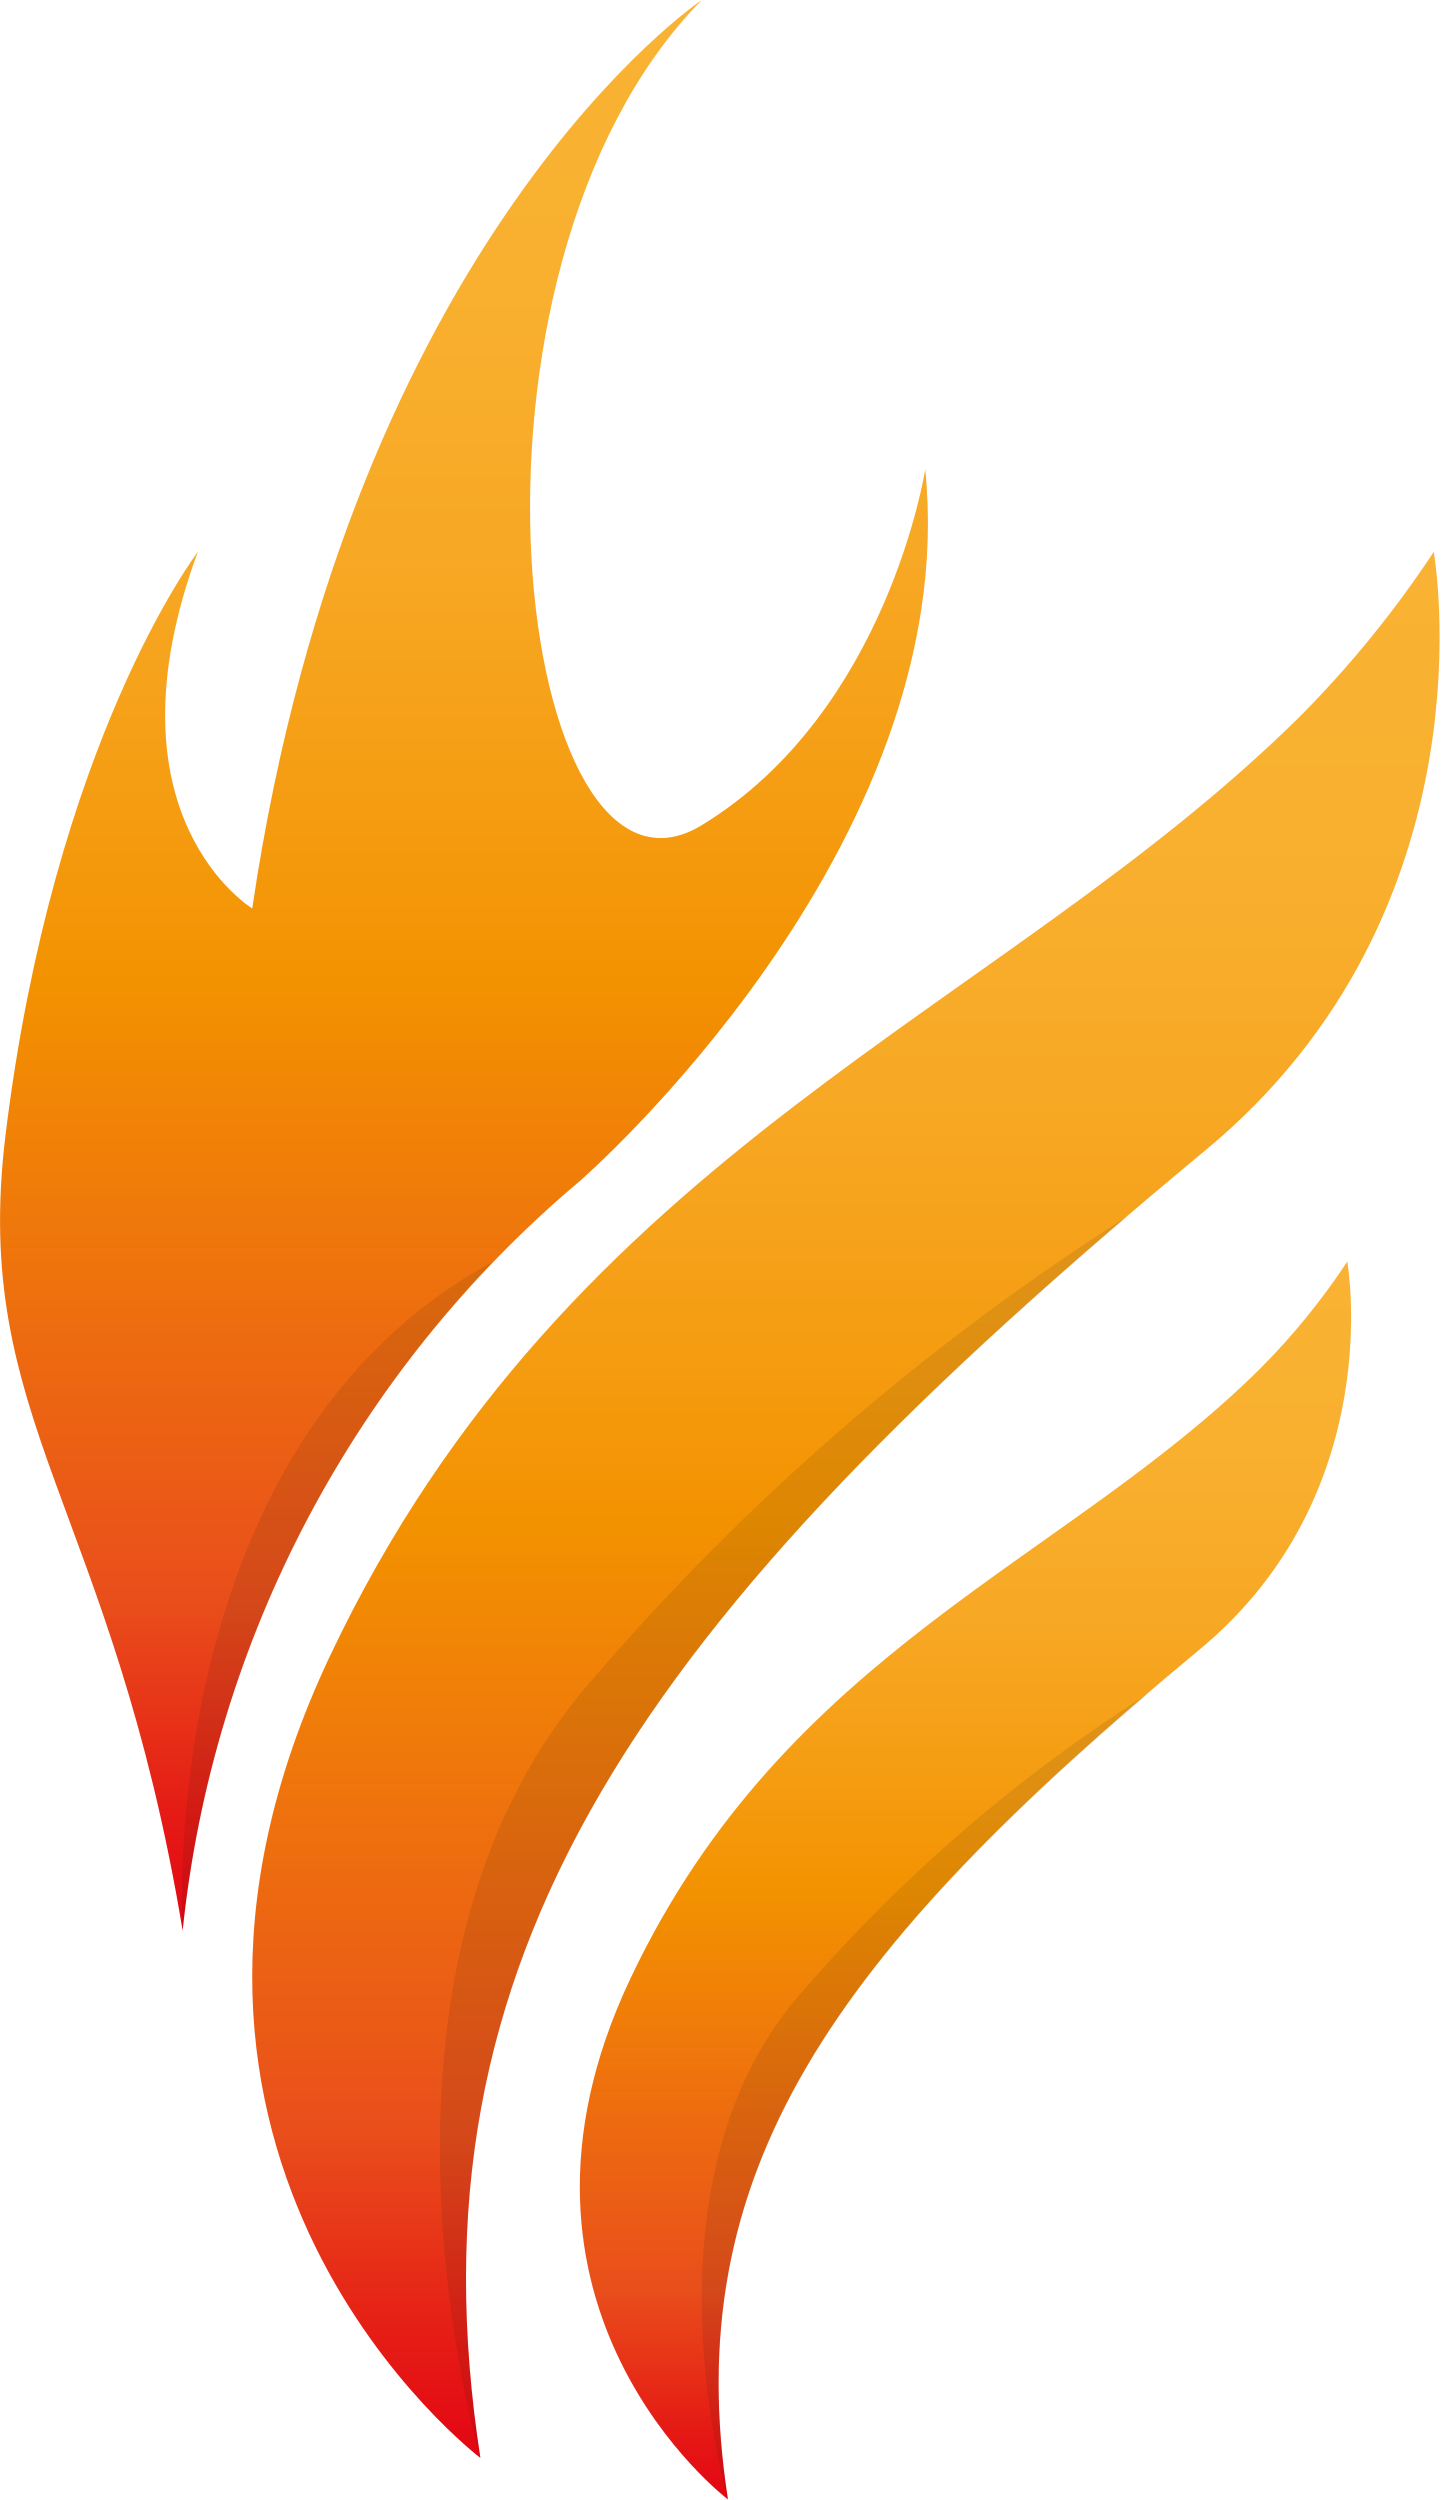
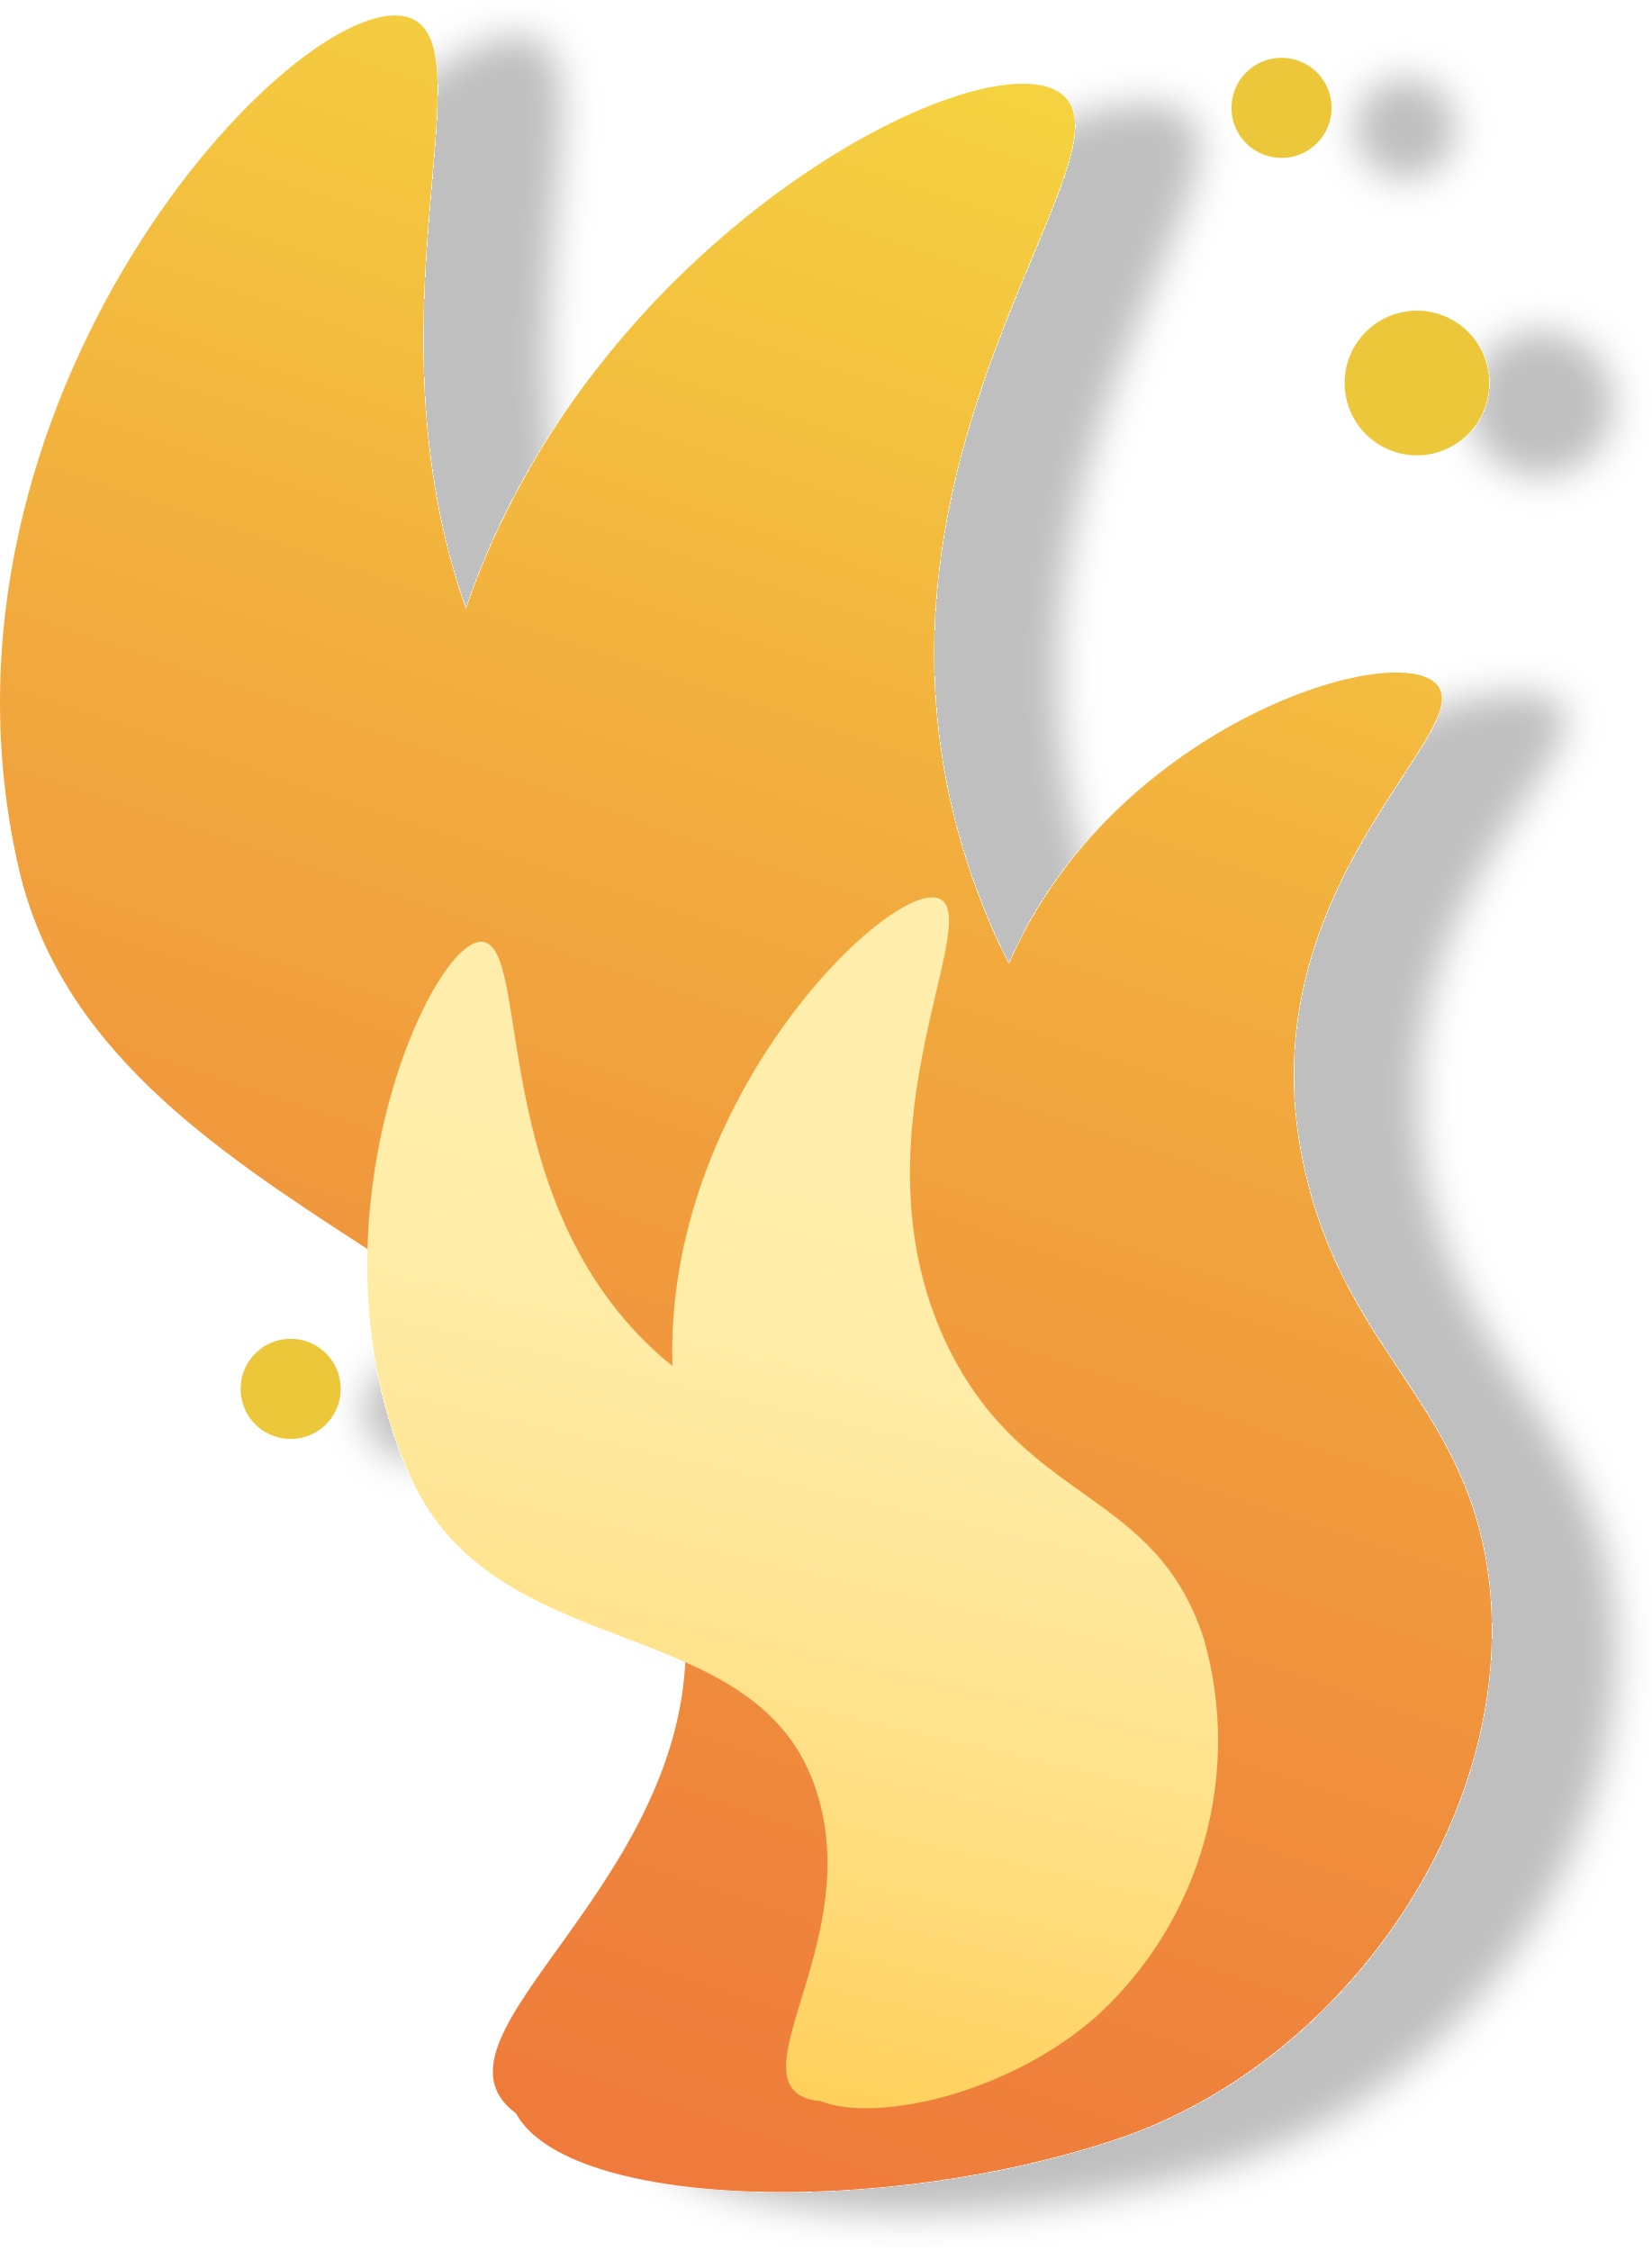
- <svg xmlns="http://www.w3.org/2000/svg" xmlns:xlink="http://www.w3.org/1999/xlink" width="30.08mm" height="52.22mm" viewBox="0 0 85.26 148.03">
+ <svg xmlns="http://www.w3.org/2000/svg" width="320" height="436" fill="none" viewBox="0 0 320 436">
+   <g filter="url(#filter0_d)">
+     <path fill="url(#paint0_linear)" d="M288.219 304.457c-4.85-33.942-29.341-43.64-36.276-81.704-9.456-51.932 34.966-81.656 26.237-90.336-8.729-8.679-63.046 8.728-82.735 54.26a121.677 121.677 0 01-5.82-13.141c-31.086-82.092 32.638-143.965 15.713-155.554-15.616-10.764-90.689 28.173-115.083 99.937-20.029-56.684 4.85-109.78-11.251-114.58C58.102-2.868-17.311 77.188 3.64 168.202c16.004 69.486 119.302 78.844 128.516 141.007 7.566 51.351-49.612 82.432-33.947 98.628.548.538 1.132 1.04 1.745 1.503 10.039 18.377 70.903 20.317 116.781 4.849 44.665-15.226 77.837-64.297 71.484-109.732z" />
+     <path fill="url(#paint1_linear)" d="M233.175 317.307c-9.408-28.754-33.947-25.796-49.078-55.52-20.515-40.731 6.886-83.741-2.134-87.717-9.021-3.977-53.347 38.355-51.698 90.481l-2.037-1.649c-34.287-30.015-25.072-80.201-34.966-80.492-9.893-.291-35.208 56.005-13.676 103.767 16.44 36.367 65.713 25.796 78.031 59.157 10.136 27.59-12.415 53.678-2.958 60.321a8.009 8.009 0 004.171 1.261c10.669 4.364 36.663-1.213 53.977-16.729a72.25 72.25 0 0020.368-72.88z" />
+     <path fill="#EDC73A" d="M260.479 74.181a14.012 14.012 0 0016.75 13.745 14.014 14.014 0 10-12.645-23.654 14.01 14.01 0 00-4.105 9.91zM238.558 20.892a9.696 9.696 0 005.988 8.96 9.7 9.7 0 0012.673-12.672 9.706 9.706 0 00-8.961-5.986 9.7 9.7 0 00-9.7 9.698zM46.608 268.915a9.699 9.699 0 1019.397 0 9.699 9.699 0 00-19.397 0z" />
+   </g>
  <defs>
-     <linearGradient id="a" x1="57.16" y1="74.74" x2="57.16" y2="148.03" gradientUnits="userSpaceOnUse">
-       <stop offset="0" stop-color="#f9b233" />
-       <stop offset="0.15" stop-color="#f9b02f" />
-       <stop offset="0.29" stop-color="#f7a824" />
-       <stop offset="0.42" stop-color="#f59c11" />
-       <stop offset="0.51" stop-color="#f39200" />
-       <stop offset="0.83" stop-color="#e94e1b" />
-       <stop offset="0.94" stop-color="#e51b15" />
-       <stop offset="1" stop-color="#e30613" />
+     <linearGradient id="paint0_linear" x1="28.955" x2="303.323" y1="563.488" y2="-250.383" gradientUnits="userSpaceOnUse">
+       <stop stop-color="#ED643A" />
+       <stop offset=".1" stop-color="#EE6D3A" />
+       <stop offset=".27" stop-color="#EF853C" />
+       <stop offset=".49" stop-color="#F2AC3E" />
+       <stop offset=".74" stop-color="#F6E341" />
+       <stop offset=".77" stop-color="#F7EC41" />
    </linearGradient>
-     <linearGradient id="b" x1="50.09" y1="32.68" x2="50.09" y2="145.54" xlink:href="#a" />
-     <linearGradient id="c" x1="27.47" y1="0" x2="27.47" y2="114.31" xlink:href="#a" />
+     <linearGradient id="paint1_linear" x1="99.13" x2="166.667" y1="524.793" y2="230.798" gradientUnits="userSpaceOnUse">
+       <stop offset=".21" stop-color="#FFB81F" />
+       <stop offset=".26" stop-color="#FFBF30" />
+       <stop offset=".43" stop-color="#FFD05C" />
+       <stop offset=".59" stop-color="#FFDD7E" />
+       <stop offset=".75" stop-color="#FFE697" />
+       <stop offset=".89" stop-color="#FFECA6" />
+       <stop offset="1" stop-color="#FFEEAB" />
+     </linearGradient>
+     <filter id="filter0_d" width="320" height="435.584" x="0" y="0" color-interpolation-filters="sRGB" filterUnits="userSpaceOnUse">
+       <feFlood flood-opacity="0" result="BackgroundImageFix" />
+       <feColorMatrix in="SourceAlpha" result="hardAlpha" values="0 0 0 0 0 0 0 0 0 0 0 0 0 0 0 0 0 0 127 0" />
+       <feOffset dx="24" dy="4" />
+       <feGaussianBlur stdDeviation="3.5" />
+       <feComposite in2="hardAlpha" operator="out" />
+       <feColorMatrix values="0 0 0 0 0 0 0 0 0 0 0 0 0 0 0 0 0 0 0.25 0" />
+       <feBlend in2="BackgroundImageFix" result="effect1_dropShadow" />
+       <feBlend in="SourceGraphic" in2="effect1_dropShadow" result="shape" />
+     </filter>
  </defs>
-   <g>
-     <g>
-       <path d="M43.1,148s-15-11.39-5.77-30.86S63.09,92.5,74.65,81a40.68,40.68,0,0,0,5.12-6.3s2.46,13.72-8.78,23C49.12,115.83,40.12,128.74,43.1,148Z" style="fill: url(#a)" />
-       <path d="M68,100.27v0a92.33,92.33,0,0,0-20.79,18C37.64,129.51,43.1,148,43.1,148,40.27,129.65,48.32,117.06,68,100.27Z" style="fill: #12100b;opacity: 0.1" />
-     </g>
-     <g>
-       <path d="M28.44,145.54S5.33,128,19.56,98,59.22,60,77,42.39a63.42,63.42,0,0,0,7.89-9.71s3.77,21.13-13.53,35.44C37.7,96,23.86,115.84,28.44,145.54Z" style="fill: url(#b)" />
-       <path d="M66.79,72v0a142,142,0,0,0-32,27.78C20,117,28.44,145.54,28.44,145.54,24.07,117.24,36.48,97.85,66.79,72Z" style="fill: #12100b;opacity: 0.1" />
-     </g>
-     <path d="M10.81,114.31A67.06,67.06,0,0,1,34.33,69.93S57.06,50.2,54.78,27.79c0,0-2.21,14.35-13.23,21.07S25.67,16.14,41.55,0c0,0-20.71,13.9-26.62,53.79,0,0-9-5.46-3.22-21.11,0,0-8.53,11.13-11.39,34.55C-1.74,84.13,6.63,89.11,10.81,114.31Z" style="fill: url(#c)" />
-     <path d="M29.13,74.74C9,85.67,10.81,114.31,10.81,114.31A67.31,67.31,0,0,1,29.13,74.75Z" style="fill: #12100b;opacity: 0.1" />
-   </g>
</svg>
